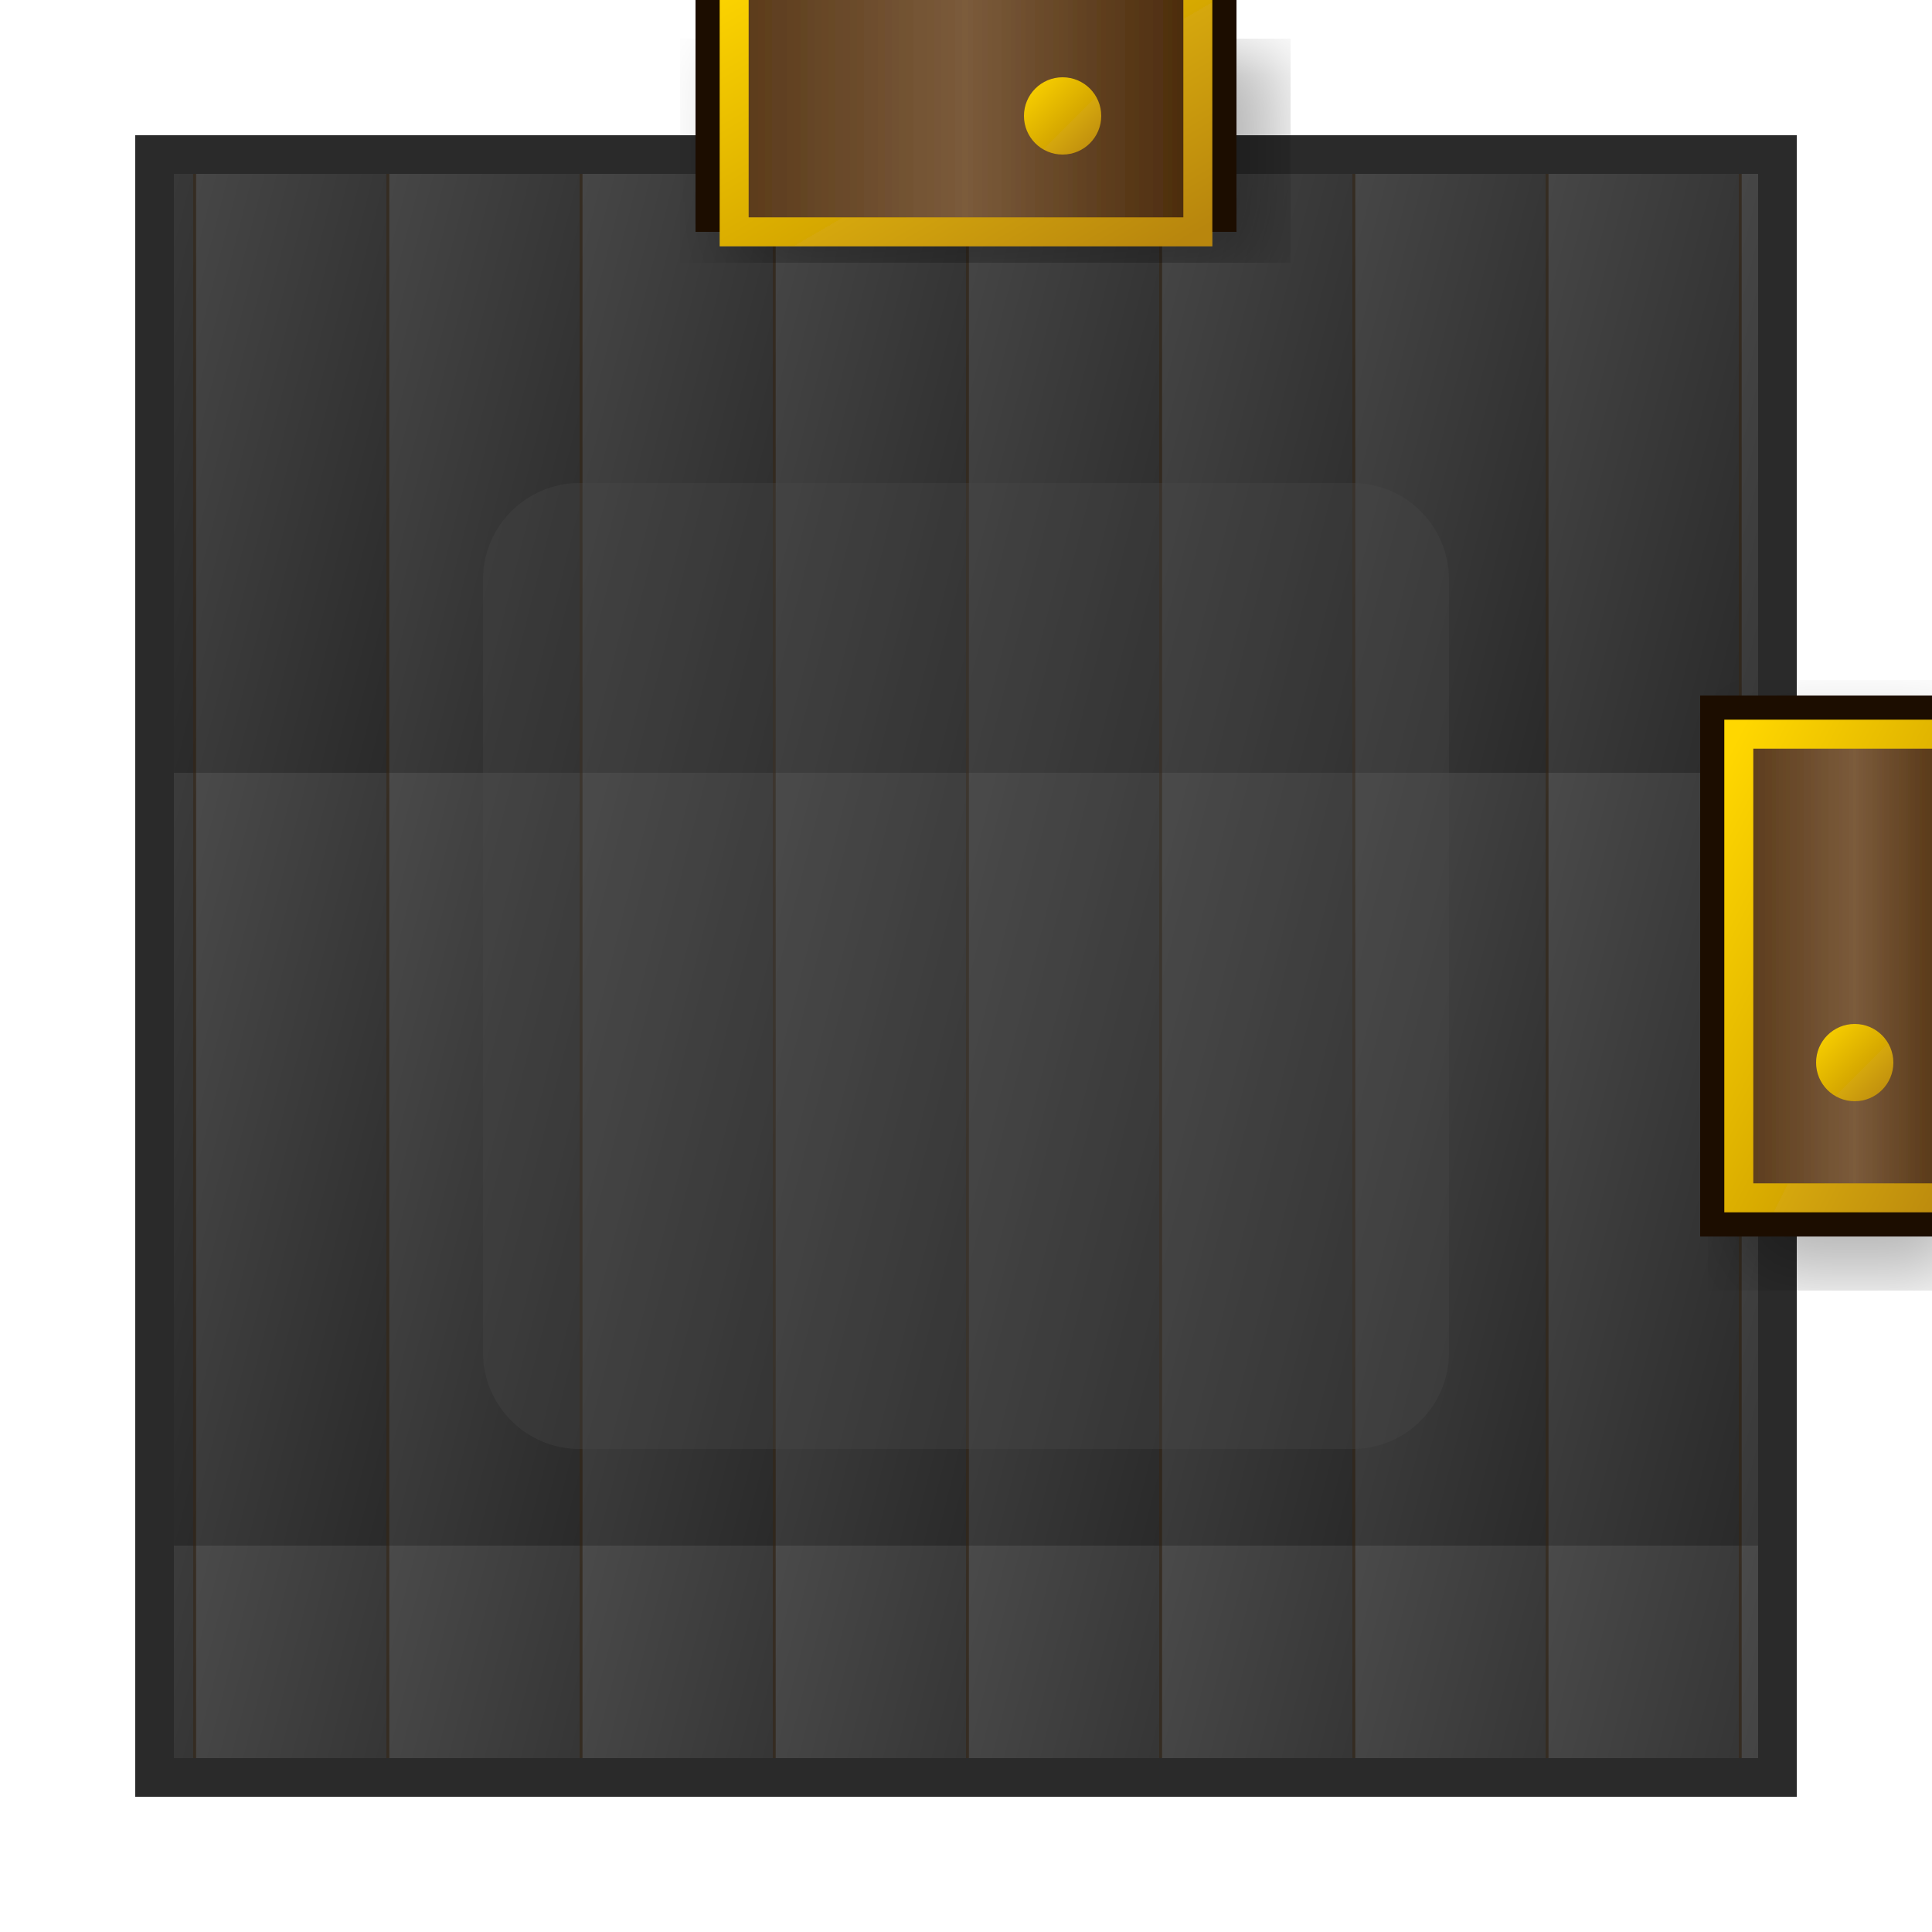
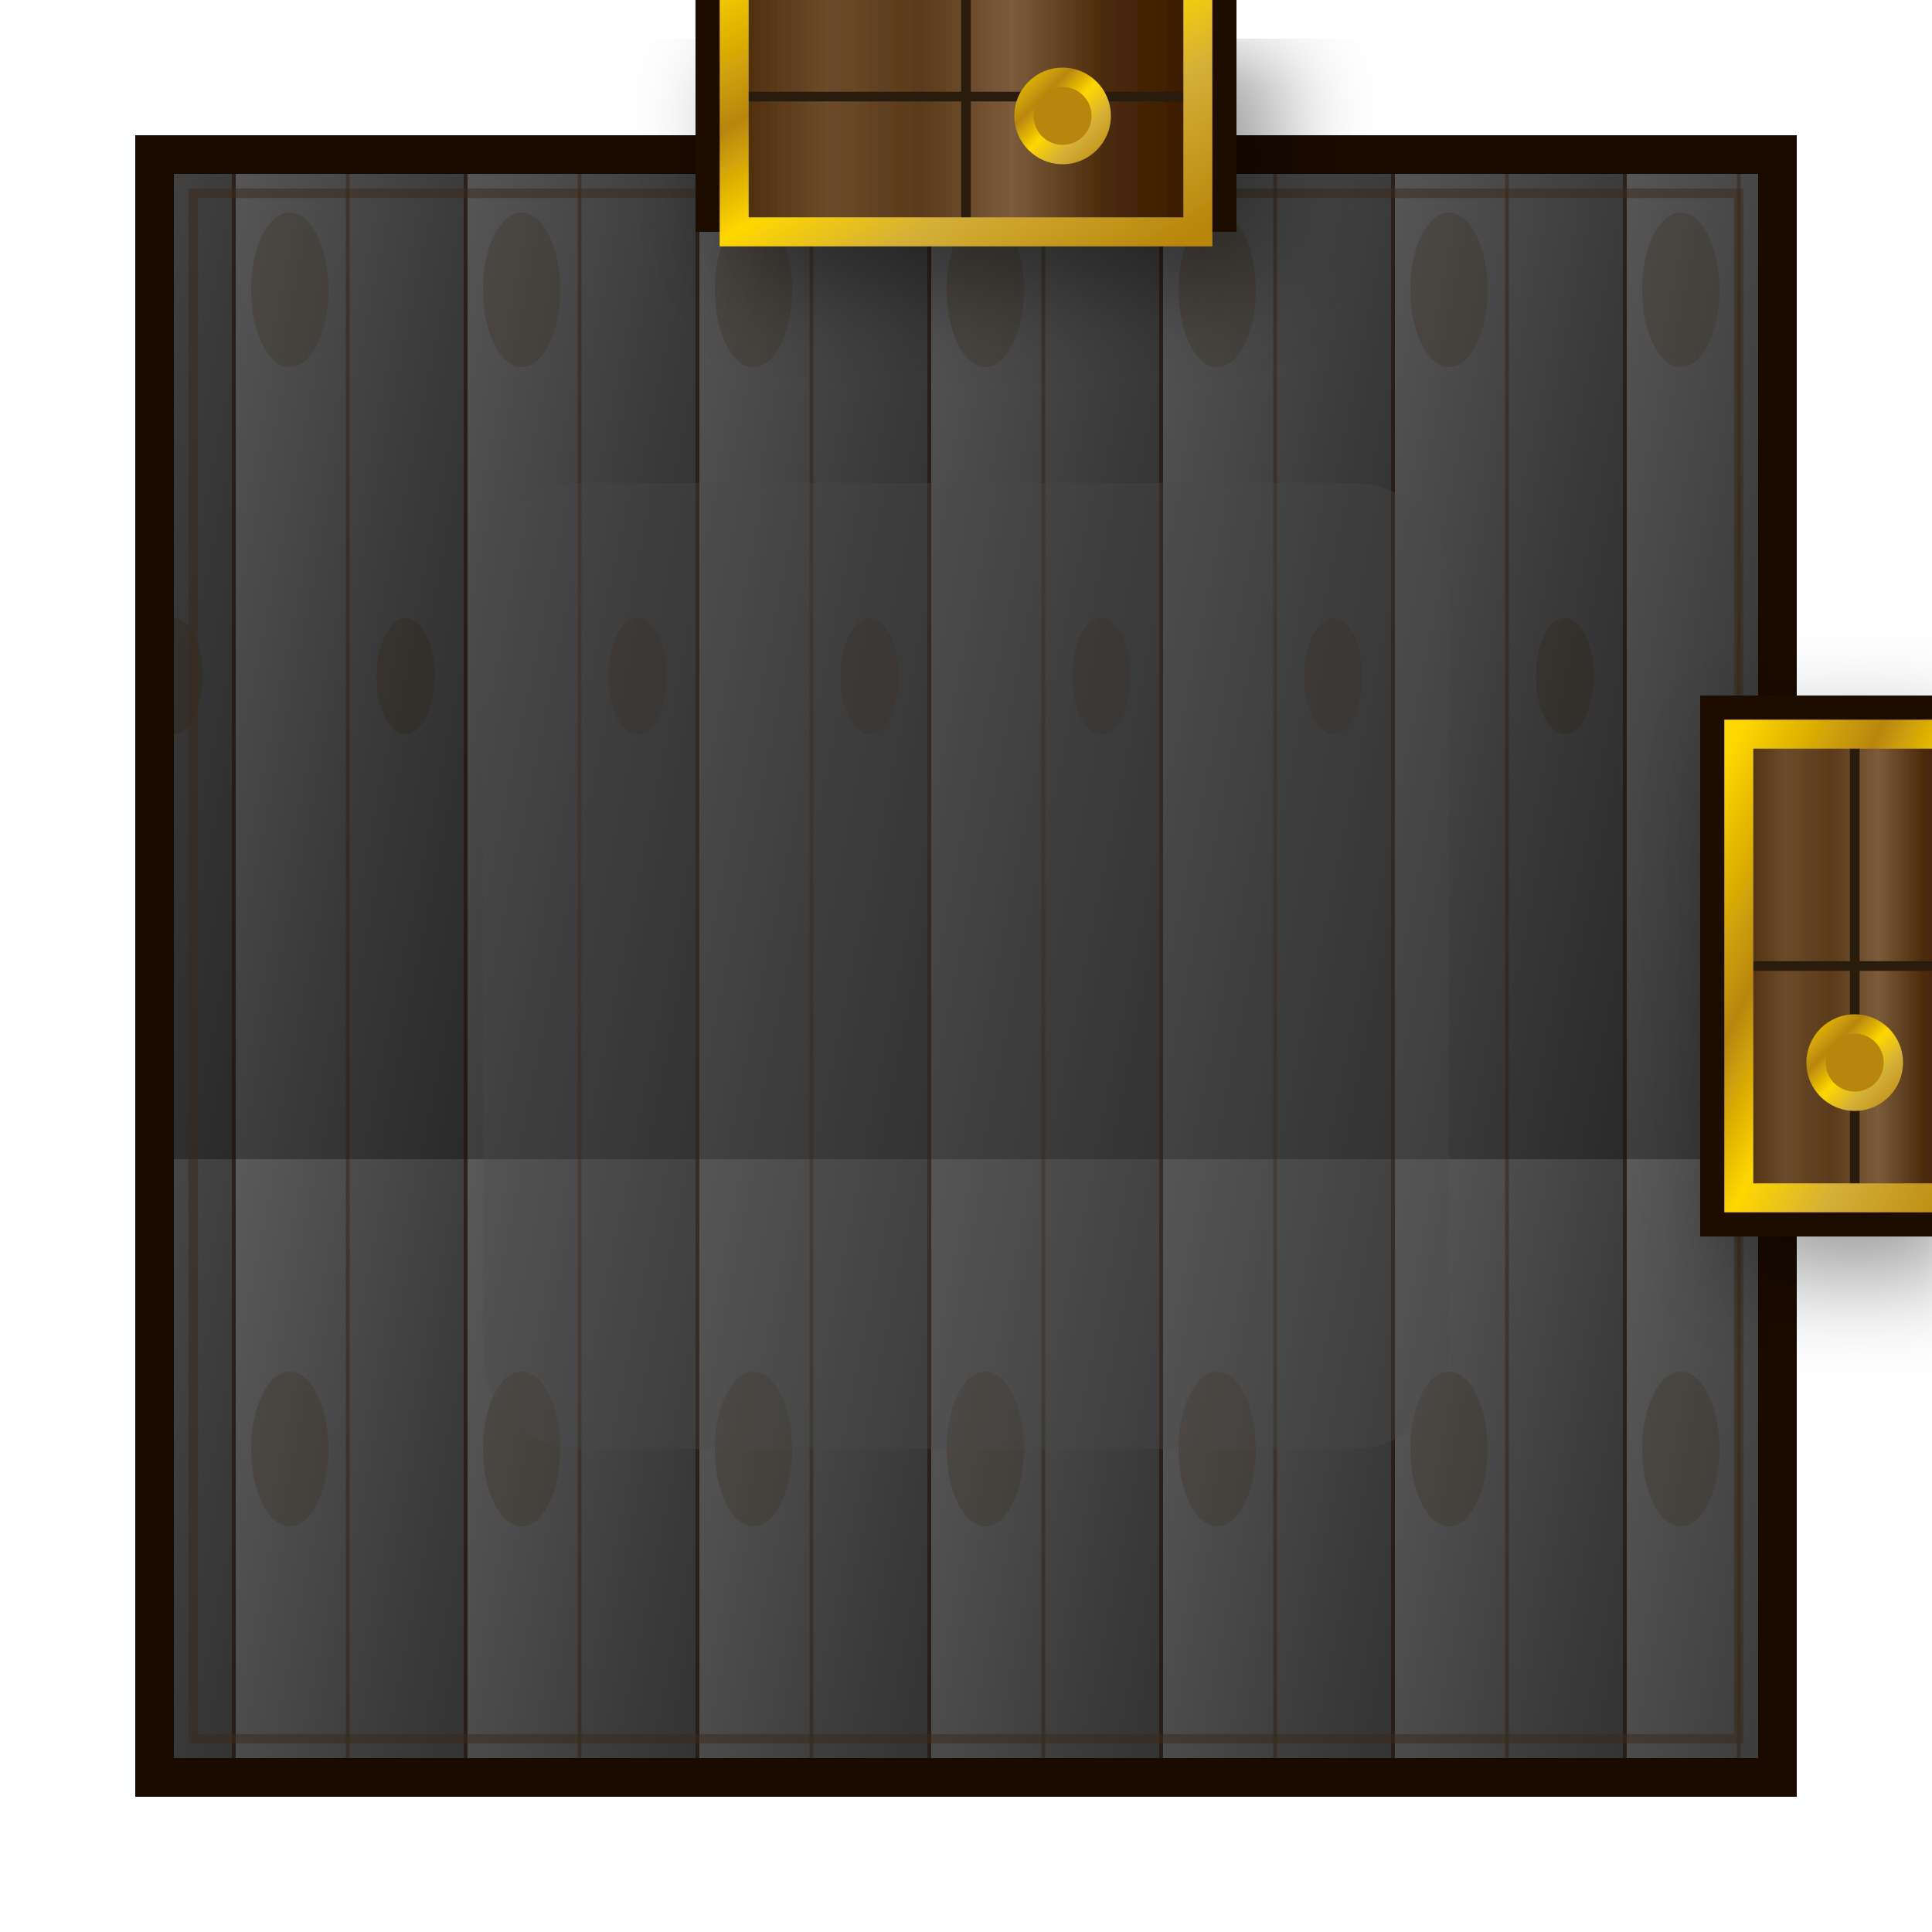
<svg xmlns="http://www.w3.org/2000/svg" viewBox="0 0 100 100" width="400" height="400">
  <defs>
    <linearGradient id="floorGrad" x1="0%" y1="0%" x2="100%" y2="100%">
-       <stop offset="0%" style="stop-color:#4A4A4A" />
+       <stop offset="0%" style="stop-color:#5A5A5A" />
+       <stop offset="30%" style="stop-color:#4A4A4A" />
+       <stop offset="60%" style="stop-color:#3A3A3A" />
      <stop offset="100%" style="stop-color:#2A2A2A" />
    </linearGradient>
-     <pattern id="woodPattern" x="0" y="0" width="10" height="40" patternUnits="userSpaceOnUse">
-       <rect width="10" height="40" fill="url(#floorGrad)" />
-       <line x1="0" y1="0" x2="0" y2="40" stroke="#2A1A0A" stroke-width="0.3" opacity="0.6" />
+     <pattern id="woodPattern" x="0" y="0" width="12" height="60" patternUnits="userSpaceOnUse">
+       <rect width="12" height="60" fill="url(#floorGrad)" />
+       <line x1="0" y1="0" x2="0" y2="60" stroke="#1A0A00" stroke-width="0.4" opacity="0.7" />
+       <line x1="6" y1="0" x2="6" y2="60" stroke="#2A1A0A" stroke-width="0.2" opacity="0.4" />
+       <ellipse cx="3" cy="15" rx="2" ry="4" fill="#3A2A1A" opacity="0.3" />
+       <ellipse cx="9" cy="35" rx="1.5" ry="3" fill="#2A1A0A" opacity="0.25" />
    </pattern>
    <linearGradient id="doorWood" x1="0%" y1="0%" x2="100%" y2="0%">
-       <stop offset="0%" style="stop-color:#5A3A1A" />
-       <stop offset="50%" style="stop-color:#7B5B3B" />
-       <stop offset="100%" style="stop-color:#4A2A0A" />
+       <stop offset="0%" style="stop-color:#4A2A0A" />
+       <stop offset="20%" style="stop-color:#6B4B2B" />
+       <stop offset="40%" style="stop-color:#5A3A1A" />
+       <stop offset="60%" style="stop-color:#7B5B3B" />
+       <stop offset="80%" style="stop-color:#4A2A0A" />
+       <stop offset="100%" style="stop-color:#3A1A00" />
    </linearGradient>
    <linearGradient id="goldTrim" x1="0%" y1="0%" x2="100%" y2="100%">
      <stop offset="0%" style="stop-color:#FFD700" />
+       <stop offset="30%" style="stop-color:#B8860B" />
+       <stop offset="50%" style="stop-color:#FFD700" />
+       <stop offset="70%" style="stop-color:#D4AF37" />
      <stop offset="100%" style="stop-color:#B8860B" />
    </linearGradient>
-     <filter id="softShadow">
-       <feGaussianBlur in="SourceAlpha" stdDeviation="2" />
-       <feOffset dx="2" dy="2" />
+     <filter id="softShadow" x="-50%" y="-50%" width="200%" height="200%">
+       <feGaussianBlur in="SourceAlpha" stdDeviation="2.5" />
+       <feOffset dx="2" dy="2" result="offsetblur" />
      <feComponentTransfer>
-         <feFuncA type="linear" slope="0.3" />
+         <feFuncA type="linear" slope="0.4" />
      </feComponentTransfer>
      <feMerge>
        <feMergeNode />
        <feMergeNode in="SourceGraphic" />
      </feMerge>
    </filter>
+     <filter id="innerGlow">
+       <feGaussianBlur in="SourceAlpha" stdDeviation="3" result="blur" />
+       <feComposite in="blur" in2="SourceAlpha" operator="arithmetic" k2="-1" k3="1" result="shadowDiff" />
+       <feFlood flood-color="#FFD700" flood-opacity="0.4" />
+       <feComposite in2="shadowDiff" operator="in" />
+       <feComposite in2="SourceGraphic" operator="over" />
+     </filter>
  </defs>
-   <rect x="8" y="8" width="84" height="84" fill="url(#woodPattern)" stroke="#2A2A2A" stroke-width="2" />
+   <rect x="8" y="8" width="84" height="84" fill="url(#woodPattern)" stroke="#1A0A00" stroke-width="2" />
+   <rect x="10" y="10" width="80" height="80" fill="none" stroke="#3A2A1A" stroke-width="0.5" opacity="0.5" />
  <rect x="25" y="25" width="50" height="50" fill="#4A4A4A" opacity="0.3" rx="5" />
  <g filter="url(#softShadow)">
    <rect x="36" y="-4" width="28" height="16" fill="#1A0A00" />
    <rect x="38" y="-2" width="24" height="14" fill="url(#doorWood)" />
+     <line x1="50" y1="-2" x2="50" y2="12" stroke="#2A1A0A" stroke-width="0.5" />
+     <line x1="38" y1="5" x2="62" y2="5" stroke="#2A1A0A" stroke-width="0.5" />
    <rect x="38" y="-2" width="24" height="14" fill="none" stroke="url(#goldTrim)" stroke-width="1.5" />
-     <circle cx="55" cy="6" r="2" fill="url(#goldTrim)" />
+     <circle cx="55" cy="6" r="2.5" fill="url(#goldTrim)" />
+     <circle cx="55" cy="6" r="1.5" fill="#B8860B" />
  </g>
  <g filter="url(#softShadow)">
    <rect x="88" y="36" width="16" height="28" fill="#1A0A00" />
    <rect x="90" y="38" width="12" height="24" fill="url(#doorWood)" />
+     <line x1="90" y1="50" x2="102" y2="50" stroke="#2A1A0A" stroke-width="0.5" />
+     <line x1="96" y1="38" x2="96" y2="62" stroke="#2A1A0A" stroke-width="0.5" />
    <rect x="90" y="38" width="12" height="24" fill="none" stroke="url(#goldTrim)" stroke-width="1.5" />
-     <circle cx="96" cy="55" r="2" fill="url(#goldTrim)" />
+     <circle cx="96" cy="55" r="2.5" fill="url(#goldTrim)" />
+     <circle cx="96" cy="55" r="1.5" fill="#B8860B" />
  </g>
</svg>
